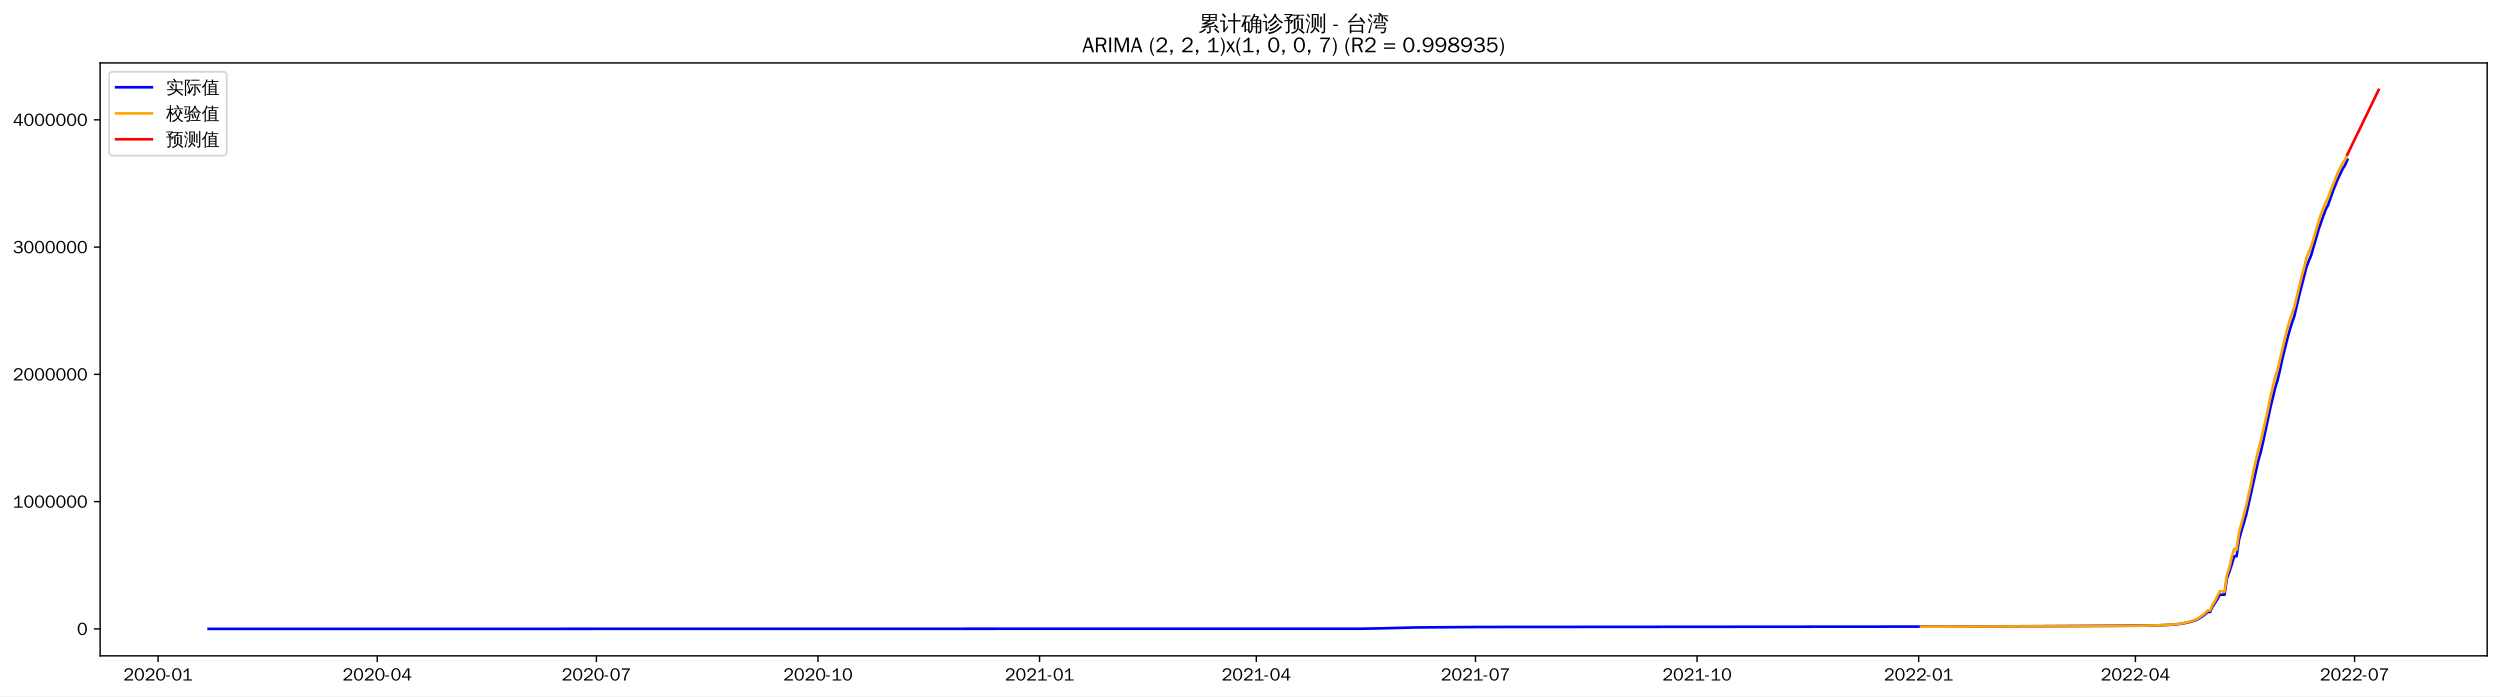
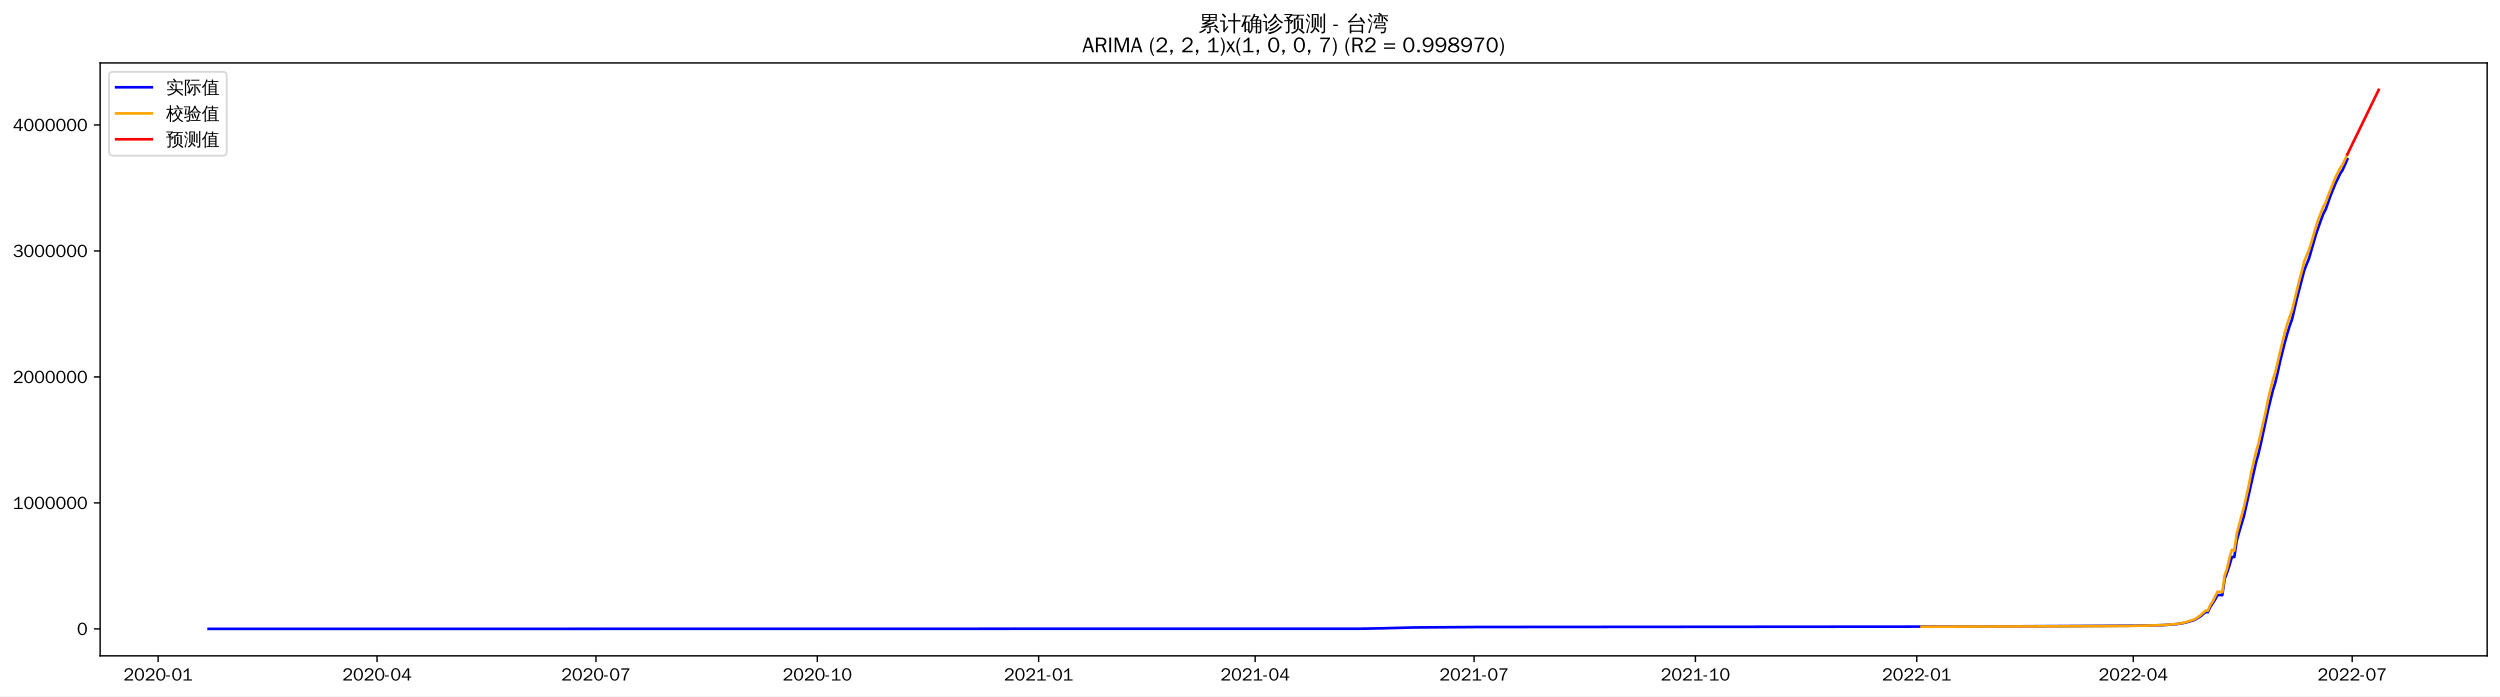
<svg xmlns="http://www.w3.org/2000/svg" xmlns:xlink="http://www.w3.org/1999/xlink" width="1402.578pt" height="390.666pt" viewBox="0 0 1402.578 390.666" version="1.1">
  <defs>
    <style type="text/css">*{stroke-linejoin: round; stroke-linecap: butt}</style>
  </defs>
  <g id="figure_1">
    <g id="patch_1">
      <path d="M 0 390.666  L 1402.578 390.666  L 1402.578 -0  L 0 -0  z " style="fill: #ffffff" />
    </g>
    <g id="axes_1">
      <g id="patch_2">
        <path d="M 56.178 367.949  L 1395.378 367.949  L 1395.378 35.309  L 56.178 35.309  z " style="fill: #ffffff" />
      </g>
      <g id="matplotlib.axis_1">
        <g id="xtick_1">
          <g id="line2d_1">
            <defs>
-               <path id="m781dffbe42" d="M 0 0  L 0 3.5  " style="stroke: #000000; stroke-width: 0.8" />
+               <path id="ma69f2c01bf" d="M 0 0  L 0 3.5  " style="stroke: #000000; stroke-width: 0.8" />
            </defs>
            <g>
-               <use xlink:href="#m781dffbe42" x="88.675" y="367.949" style="stroke: #000000; stroke-width: 0.8" />
+               <use xlink:href="#ma69f2c01bf" x="88.707" y="367.949" style="stroke: #000000; stroke-width: 0.8" />
            </g>
          </g>
          <g id="text_1">
-             <g transform="translate(69.18526 381.8048)scale(0.1 -0.1)">
+             <g transform="translate(69.21672 381.8048)scale(0.1 -0.1)">
              <defs>
                <path id="WenQuanYiZenHei-32" d="M 3488 0  L 369 0  L 369 456  L 2150 1850  Q 2931 2463 2931 3144  Q 2931 3619 2488 3863  Q 2231 4013 1931 4013  Q 1425 4013 1113 3619  Q 894 3356 881 3013  L 369 3169  Q 531 3981 1213 4300  Q 1544 4456 1950 4456  Q 2631 4456 3088 4044  L 3225 3888  L 3350 3706  Q 3481 3444 3481 3144  Q 3481 2313 2519 1569  L 1069 456  L 3488 456  L 3488 0  z " transform="scale(0.015625)" />
                <path id="WenQuanYiZenHei-30" d="M 3581 2175  Q 3581 1288 3169 638  Q 2713 -63 1938 -63  Q 1025 -63 563 831  Q 256 1425 256 2188  Q 256 3188 700 3819  Q 1138 4456 1888 4456  Q 2863 4456 3306 3500  Q 3581 2925 3581 2175  z M 3019 2100  Q 3019 3356 2500 3806  L 2350 3919  Q 2144 4031 1888 4031  Q 1100 4031 888 2956  Q 819 2625 819 2225  Q 819 1013 1338 569  Q 1588 356 1938 356  Q 2675 356 2925 1294  Q 3019 1663 3019 2100  z " transform="scale(0.015625)" />
                <path id="WenQuanYiZenHei-2d" d="M 1363 1444  L 0 1444  L 0 1844  L 1363 1844  L 1363 1444  z " transform="scale(0.015625)" />
                <path id="WenQuanYiZenHei-31" d="M 3556 0  L 488 0  L 488 406  L 1800 406  L 1800 3725  Q 1231 3125 588 2788  L 588 3338  Q 1456 3781 1931 4388  L 2331 4388  L 2331 406  L 3556 406  L 3556 0  z " transform="scale(0.015625)" />
              </defs>
              <use xlink:href="#WenQuanYiZenHei-32" />
              <use xlink:href="#WenQuanYiZenHei-30" x="59.961" />
              <use xlink:href="#WenQuanYiZenHei-32" x="119.922" />
              <use xlink:href="#WenQuanYiZenHei-30" x="179.883" />
              <use xlink:href="#WenQuanYiZenHei-2d" x="239.844" />
              <use xlink:href="#WenQuanYiZenHei-30" x="269.824" />
              <use xlink:href="#WenQuanYiZenHei-31" x="329.785" />
            </g>
          </g>
        </g>
        <g id="xtick_2">
          <g id="line2d_2">
            <g>
-               <use xlink:href="#m781dffbe42" x="211.637" y="367.949" style="stroke: #000000; stroke-width: 0.8" />
+               <use xlink:href="#ma69f2c01bf" x="211.532" y="367.949" style="stroke: #000000; stroke-width: 0.8" />
            </g>
          </g>
          <g id="text_2">
-             <g transform="translate(192.1468 381.8048)scale(0.1 -0.1)">
+             <g transform="translate(192.042 381.8048)scale(0.1 -0.1)">
              <defs>
                <path id="WenQuanYiZenHei-34" d="M 3631 1025  L 2913 1025  L 2913 0  L 2381 0  L 2381 1025  L 219 1025  L 219 1388  L 2225 4388  L 2913 4388  L 2913 1444  L 3631 1444  L 3631 1025  z M 2381 1444  L 2381 3963  L 788 1444  L 2381 1444  z " transform="scale(0.015625)" />
              </defs>
              <use xlink:href="#WenQuanYiZenHei-32" />
              <use xlink:href="#WenQuanYiZenHei-30" x="59.961" />
              <use xlink:href="#WenQuanYiZenHei-32" x="119.922" />
              <use xlink:href="#WenQuanYiZenHei-30" x="179.883" />
              <use xlink:href="#WenQuanYiZenHei-2d" x="239.844" />
              <use xlink:href="#WenQuanYiZenHei-30" x="269.824" />
              <use xlink:href="#WenQuanYiZenHei-34" x="329.785" />
            </g>
          </g>
        </g>
        <g id="xtick_3">
          <g id="line2d_3">
            <g>
-               <use xlink:href="#m781dffbe42" x="334.598" y="367.949" style="stroke: #000000; stroke-width: 0.8" />
+               <use xlink:href="#ma69f2c01bf" x="334.357" y="367.949" style="stroke: #000000; stroke-width: 0.8" />
            </g>
          </g>
          <g id="text_3">
-             <g transform="translate(315.1084 381.8048)scale(0.1 -0.1)">
+             <g transform="translate(314.8672 381.8048)scale(0.1 -0.1)">
              <defs>
                <path id="WenQuanYiZenHei-37" d="M 3400 4056  Q 1838 2175 1838 0  L 1275 0  Q 1269 1438 2056 2825  Q 2381 3400 2825 3913  L 444 3913  L 500 4388  L 3400 4388  L 3400 4056  z " transform="scale(0.015625)" />
              </defs>
              <use xlink:href="#WenQuanYiZenHei-32" />
              <use xlink:href="#WenQuanYiZenHei-30" x="59.961" />
              <use xlink:href="#WenQuanYiZenHei-32" x="119.922" />
              <use xlink:href="#WenQuanYiZenHei-30" x="179.883" />
              <use xlink:href="#WenQuanYiZenHei-2d" x="239.844" />
              <use xlink:href="#WenQuanYiZenHei-30" x="269.824" />
              <use xlink:href="#WenQuanYiZenHei-37" x="329.785" />
            </g>
          </g>
        </g>
        <g id="xtick_4">
          <g id="line2d_4">
            <g>
-               <use xlink:href="#m781dffbe42" x="458.911" y="367.949" style="stroke: #000000; stroke-width: 0.8" />
+               <use xlink:href="#ma69f2c01bf" x="458.532" y="367.949" style="stroke: #000000; stroke-width: 0.8" />
            </g>
          </g>
          <g id="text_4">
-             <g transform="translate(439.4212 381.8048)scale(0.1 -0.1)">
+             <g transform="translate(439.0422 381.8048)scale(0.1 -0.1)">
              <use xlink:href="#WenQuanYiZenHei-32" />
              <use xlink:href="#WenQuanYiZenHei-30" x="59.961" />
              <use xlink:href="#WenQuanYiZenHei-32" x="119.922" />
              <use xlink:href="#WenQuanYiZenHei-30" x="179.883" />
              <use xlink:href="#WenQuanYiZenHei-2d" x="239.844" />
              <use xlink:href="#WenQuanYiZenHei-31" x="269.824" />
              <use xlink:href="#WenQuanYiZenHei-30" x="329.785" />
            </g>
          </g>
        </g>
        <g id="xtick_5">
          <g id="line2d_5">
            <g>
-               <use xlink:href="#m781dffbe42" x="583.224" y="367.949" style="stroke: #000000; stroke-width: 0.8" />
+               <use xlink:href="#ma69f2c01bf" x="582.707" y="367.949" style="stroke: #000000; stroke-width: 0.8" />
            </g>
          </g>
          <g id="text_5">
-             <g transform="translate(563.7339 381.8048)scale(0.1 -0.1)">
+             <g transform="translate(563.2171 381.8048)scale(0.1 -0.1)">
              <use xlink:href="#WenQuanYiZenHei-32" />
              <use xlink:href="#WenQuanYiZenHei-30" x="59.961" />
              <use xlink:href="#WenQuanYiZenHei-32" x="119.922" />
              <use xlink:href="#WenQuanYiZenHei-31" x="179.883" />
              <use xlink:href="#WenQuanYiZenHei-2d" x="239.844" />
              <use xlink:href="#WenQuanYiZenHei-30" x="269.824" />
              <use xlink:href="#WenQuanYiZenHei-31" x="329.785" />
            </g>
          </g>
        </g>
        <g id="xtick_6">
          <g id="line2d_6">
            <g>
-               <use xlink:href="#m781dffbe42" x="704.834" y="367.949" style="stroke: #000000; stroke-width: 0.8" />
+               <use xlink:href="#ma69f2c01bf" x="704.182" y="367.949" style="stroke: #000000; stroke-width: 0.8" />
            </g>
          </g>
          <g id="text_6">
-             <g transform="translate(685.3443 381.8048)scale(0.1 -0.1)">
+             <g transform="translate(684.6926 381.8048)scale(0.1 -0.1)">
              <use xlink:href="#WenQuanYiZenHei-32" />
              <use xlink:href="#WenQuanYiZenHei-30" x="59.961" />
              <use xlink:href="#WenQuanYiZenHei-32" x="119.922" />
              <use xlink:href="#WenQuanYiZenHei-31" x="179.883" />
              <use xlink:href="#WenQuanYiZenHei-2d" x="239.844" />
              <use xlink:href="#WenQuanYiZenHei-30" x="269.824" />
              <use xlink:href="#WenQuanYiZenHei-34" x="329.785" />
            </g>
          </g>
        </g>
        <g id="xtick_7">
          <g id="line2d_7">
            <g>
-               <use xlink:href="#m781dffbe42" x="827.796" y="367.949" style="stroke: #000000; stroke-width: 0.8" />
+               <use xlink:href="#ma69f2c01bf" x="827.008" y="367.949" style="stroke: #000000; stroke-width: 0.8" />
            </g>
          </g>
          <g id="text_7">
-             <g transform="translate(808.3058 381.8048)scale(0.1 -0.1)">
+             <g transform="translate(807.5179 381.8048)scale(0.1 -0.1)">
              <use xlink:href="#WenQuanYiZenHei-32" />
              <use xlink:href="#WenQuanYiZenHei-30" x="59.961" />
              <use xlink:href="#WenQuanYiZenHei-32" x="119.922" />
              <use xlink:href="#WenQuanYiZenHei-31" x="179.883" />
              <use xlink:href="#WenQuanYiZenHei-2d" x="239.844" />
              <use xlink:href="#WenQuanYiZenHei-30" x="269.824" />
              <use xlink:href="#WenQuanYiZenHei-37" x="329.785" />
            </g>
          </g>
        </g>
        <g id="xtick_8">
          <g id="line2d_8">
            <g>
-               <use xlink:href="#m781dffbe42" x="952.108" y="367.949" style="stroke: #000000; stroke-width: 0.8" />
+               <use xlink:href="#ma69f2c01bf" x="951.183" y="367.949" style="stroke: #000000; stroke-width: 0.8" />
            </g>
          </g>
          <g id="text_8">
-             <g transform="translate(932.6186 381.8048)scale(0.1 -0.1)">
+             <g transform="translate(931.6928 381.8048)scale(0.1 -0.1)">
              <use xlink:href="#WenQuanYiZenHei-32" />
              <use xlink:href="#WenQuanYiZenHei-30" x="59.961" />
              <use xlink:href="#WenQuanYiZenHei-32" x="119.922" />
              <use xlink:href="#WenQuanYiZenHei-31" x="179.883" />
              <use xlink:href="#WenQuanYiZenHei-2d" x="239.844" />
              <use xlink:href="#WenQuanYiZenHei-31" x="269.824" />
              <use xlink:href="#WenQuanYiZenHei-30" x="329.785" />
            </g>
          </g>
        </g>
        <g id="xtick_9">
          <g id="line2d_9">
            <g>
-               <use xlink:href="#m781dffbe42" x="1076.421" y="367.949" style="stroke: #000000; stroke-width: 0.8" />
+               <use xlink:href="#ma69f2c01bf" x="1075.358" y="367.949" style="stroke: #000000; stroke-width: 0.8" />
            </g>
          </g>
          <g id="text_9">
-             <g transform="translate(1056.931 381.8048)scale(0.1 -0.1)">
+             <g transform="translate(1055.868 381.8048)scale(0.1 -0.1)">
              <use xlink:href="#WenQuanYiZenHei-32" />
              <use xlink:href="#WenQuanYiZenHei-30" x="59.961" />
              <use xlink:href="#WenQuanYiZenHei-32" x="119.922" />
              <use xlink:href="#WenQuanYiZenHei-32" x="179.883" />
              <use xlink:href="#WenQuanYiZenHei-2d" x="239.844" />
              <use xlink:href="#WenQuanYiZenHei-30" x="269.824" />
              <use xlink:href="#WenQuanYiZenHei-31" x="329.785" />
            </g>
          </g>
        </g>
        <g id="xtick_10">
          <g id="line2d_10">
            <g>
-               <use xlink:href="#m781dffbe42" x="1198.032" y="367.949" style="stroke: #000000; stroke-width: 0.8" />
+               <use xlink:href="#ma69f2c01bf" x="1196.833" y="367.949" style="stroke: #000000; stroke-width: 0.8" />
            </g>
          </g>
          <g id="text_10">
-             <g transform="translate(1178.542 381.8048)scale(0.1 -0.1)">
+             <g transform="translate(1177.343 381.8048)scale(0.1 -0.1)">
              <use xlink:href="#WenQuanYiZenHei-32" />
              <use xlink:href="#WenQuanYiZenHei-30" x="59.961" />
              <use xlink:href="#WenQuanYiZenHei-32" x="119.922" />
              <use xlink:href="#WenQuanYiZenHei-32" x="179.883" />
              <use xlink:href="#WenQuanYiZenHei-2d" x="239.844" />
              <use xlink:href="#WenQuanYiZenHei-30" x="269.824" />
              <use xlink:href="#WenQuanYiZenHei-34" x="329.785" />
            </g>
          </g>
        </g>
        <g id="xtick_11">
          <g id="line2d_11">
            <g>
-               <use xlink:href="#m781dffbe42" x="1320.993" y="367.949" style="stroke: #000000; stroke-width: 0.8" />
+               <use xlink:href="#ma69f2c01bf" x="1319.658" y="367.949" style="stroke: #000000; stroke-width: 0.8" />
            </g>
          </g>
          <g id="text_11">
-             <g transform="translate(1301.503 381.8048)scale(0.1 -0.1)">
+             <g transform="translate(1300.169 381.8048)scale(0.1 -0.1)">
              <use xlink:href="#WenQuanYiZenHei-32" />
              <use xlink:href="#WenQuanYiZenHei-30" x="59.961" />
              <use xlink:href="#WenQuanYiZenHei-32" x="119.922" />
              <use xlink:href="#WenQuanYiZenHei-32" x="179.883" />
              <use xlink:href="#WenQuanYiZenHei-2d" x="239.844" />
              <use xlink:href="#WenQuanYiZenHei-30" x="269.824" />
              <use xlink:href="#WenQuanYiZenHei-37" x="329.785" />
            </g>
          </g>
        </g>
      </g>
      <g id="matplotlib.axis_2">
        <g id="ytick_1">
          <g id="line2d_12">
            <defs>
-               <path id="mc595639318" d="M 0 0  L -3.5 0  " style="stroke: #000000; stroke-width: 0.8" />
+               <path id="m6c501b689b" d="M 0 0  L -3.5 0  " style="stroke: #000000; stroke-width: 0.8" />
            </defs>
            <g>
-               <use xlink:href="#mc595639318" x="56.178" y="352.829" style="stroke: #000000; stroke-width: 0.8" />
+               <use xlink:href="#m6c501b689b" x="56.178" y="352.829" style="stroke: #000000; stroke-width: 0.8" />
            </g>
          </g>
          <g id="text_12">
            <g transform="translate(43.18125 356.2567)scale(0.1 -0.1)">
              <use xlink:href="#WenQuanYiZenHei-30" />
            </g>
          </g>
        </g>
        <g id="ytick_2">
          <g id="line2d_13">
            <g>
-               <use xlink:href="#mc595639318" x="56.178" y="281.428" style="stroke: #000000; stroke-width: 0.8" />
+               <use xlink:href="#m6c501b689b" x="56.178" y="282.149" style="stroke: #000000; stroke-width: 0.8" />
            </g>
          </g>
          <g id="text_13">
-             <g transform="translate(7.2 284.8558)scale(0.1 -0.1)">
+             <g transform="translate(7.2 285.5774)scale(0.1 -0.1)">
              <use xlink:href="#WenQuanYiZenHei-31" />
              <use xlink:href="#WenQuanYiZenHei-30" x="59.961" />
              <use xlink:href="#WenQuanYiZenHei-30" x="119.922" />
              <use xlink:href="#WenQuanYiZenHei-30" x="179.883" />
              <use xlink:href="#WenQuanYiZenHei-30" x="239.844" />
              <use xlink:href="#WenQuanYiZenHei-30" x="299.805" />
              <use xlink:href="#WenQuanYiZenHei-30" x="359.766" />
            </g>
          </g>
        </g>
        <g id="ytick_3">
          <g id="line2d_14">
            <g>
-               <use xlink:href="#mc595639318" x="56.178" y="210.027" style="stroke: #000000; stroke-width: 0.8" />
+               <use xlink:href="#m6c501b689b" x="56.178" y="211.47" style="stroke: #000000; stroke-width: 0.8" />
            </g>
          </g>
          <g id="text_14">
-             <g transform="translate(7.2 213.4549)scale(0.1 -0.1)">
+             <g transform="translate(7.2 214.8982)scale(0.1 -0.1)">
              <use xlink:href="#WenQuanYiZenHei-32" />
              <use xlink:href="#WenQuanYiZenHei-30" x="59.961" />
              <use xlink:href="#WenQuanYiZenHei-30" x="119.922" />
              <use xlink:href="#WenQuanYiZenHei-30" x="179.883" />
              <use xlink:href="#WenQuanYiZenHei-30" x="239.844" />
              <use xlink:href="#WenQuanYiZenHei-30" x="299.805" />
              <use xlink:href="#WenQuanYiZenHei-30" x="359.766" />
            </g>
          </g>
        </g>
        <g id="ytick_4">
          <g id="line2d_15">
            <g>
-               <use xlink:href="#mc595639318" x="56.178" y="138.626" style="stroke: #000000; stroke-width: 0.8" />
+               <use xlink:href="#m6c501b689b" x="56.178" y="140.791" style="stroke: #000000; stroke-width: 0.8" />
            </g>
          </g>
          <g id="text_15">
-             <g transform="translate(7.2 142.054)scale(0.1 -0.1)">
+             <g transform="translate(7.2 144.2189)scale(0.1 -0.1)">
              <defs>
                <path id="WenQuanYiZenHei-33" d="M 3588 1231  Q 3588 494 2875 144  Q 2450 -63 1925 -63  Q 1044 -63 556 488  Q 356 706 256 1000  L 769 1169  Q 994 375 1913 375  Q 2631 375 2900 788  Q 3019 975 3019 1231  Q 3019 1638 2638 1881  Q 2325 2081 1613 2069  L 1338 2069  L 1338 2494  Q 1969 2494 2094 2506  Q 2325 2544 2463 2613  Q 2763 2756 2844 3100  Q 2863 3169 2863 3244  Q 2863 3744 2381 3944  L 2163 4006  Q 2056 4025 1931 4025  Q 1388 4025 1075 3631  Q 969 3488 906 3313  L 419 3456  Q 675 4150 1400 4369  Q 1669 4456 1975 4456  Q 2694 4456 3106 4050  Q 3419 3744 3419 3275  Q 3419 2813 3025 2513  Q 2825 2356 2575 2319  L 2575 2306  Q 3181 2213 3450 1769  Q 3588 1525 3588 1231  z " transform="scale(0.015625)" />
              </defs>
              <use xlink:href="#WenQuanYiZenHei-33" />
              <use xlink:href="#WenQuanYiZenHei-30" x="59.961" />
              <use xlink:href="#WenQuanYiZenHei-30" x="119.922" />
              <use xlink:href="#WenQuanYiZenHei-30" x="179.883" />
              <use xlink:href="#WenQuanYiZenHei-30" x="239.844" />
              <use xlink:href="#WenQuanYiZenHei-30" x="299.805" />
              <use xlink:href="#WenQuanYiZenHei-30" x="359.766" />
            </g>
          </g>
        </g>
        <g id="ytick_5">
          <g id="line2d_16">
            <g>
-               <use xlink:href="#mc595639318" x="56.178" y="67.225" style="stroke: #000000; stroke-width: 0.8" />
+               <use xlink:href="#m6c501b689b" x="56.178" y="70.112" style="stroke: #000000; stroke-width: 0.8" />
            </g>
          </g>
          <g id="text_16">
-             <g transform="translate(7.2 70.65307)scale(0.1 -0.1)">
+             <g transform="translate(7.2 73.53963)scale(0.1 -0.1)">
              <use xlink:href="#WenQuanYiZenHei-34" />
              <use xlink:href="#WenQuanYiZenHei-30" x="59.961" />
              <use xlink:href="#WenQuanYiZenHei-30" x="119.922" />
              <use xlink:href="#WenQuanYiZenHei-30" x="179.883" />
              <use xlink:href="#WenQuanYiZenHei-30" x="239.844" />
              <use xlink:href="#WenQuanYiZenHei-30" x="299.805" />
              <use xlink:href="#WenQuanYiZenHei-30" x="359.766" />
            </g>
          </g>
        </g>
      </g>
      <g id="line2d_17">
-         <path d="M 117.051 352.829  L 764.288 352.723  L 775.098 352.52  L 794.015 352.022  L 830.498 351.758  L 921.03 351.682  L 1108.851 351.514  L 1207.49 350.953  L 1215.598 350.646  L 1222.354 350.136  L 1225.056 349.741  L 1227.759 349.166  L 1231.812 347.972  L 1233.163 347.335  L 1235.866 345.635  L 1238.568 343.335  L 1239.92 343.335  L 1241.271 340.409  L 1243.973 336.235  L 1245.324 333.653  L 1248.027 333.653  L 1249.378 324.446  L 1250.729 320.818  L 1252.081 316.739  L 1253.432 312.068  L 1254.783 312.068  L 1256.134 302.861  L 1257.486 297.954  L 1260.188 288.849  L 1266.944 258.553  L 1268.295 253.821  L 1269.647 247.939  L 1273.7 228.943  L 1276.403 217.719  L 1277.754 213.429  L 1279.105 207.672  L 1280.456 201.371  L 1283.159 190.415  L 1284.51 185.551  L 1285.861 181.119  L 1287.212 177.334  L 1289.915 165.691  L 1293.969 149.929  L 1295.32 146.318  L 1296.671 143.098  L 1300.725 128.946  L 1303.427 121.172  L 1304.778 117.557  L 1306.13 115.014  L 1308.832 107.261  L 1311.535 100.545  L 1314.237 94.832  L 1315.588 92.792  L 1316.939 89.621  L 1316.939 89.621  " clip-path="url(#pec47da0191)" style="fill: none; stroke: #0000ff; stroke-width: 1.5; stroke-linecap: square" />
+         <path d="M 117.051 352.829  L 763.571 352.724  L 774.368 352.523  L 793.265 352.03  L 829.707 351.769  L 920.139 351.694  L 1107.751 351.527  L 1206.281 350.972  L 1214.38 350.668  L 1221.128 350.163  L 1223.828 349.772  L 1226.527 349.203  L 1230.576 348.021  L 1231.926 347.391  L 1234.626 345.707  L 1237.325 343.431  L 1238.675 343.431  L 1240.024 340.534  L 1242.724 336.403  L 1244.074 333.846  L 1246.773 333.846  L 1248.123 324.733  L 1249.473 321.141  L 1250.822 317.103  L 1252.172 312.48  L 1253.522 312.48  L 1254.871 303.366  L 1256.221 298.509  L 1258.921 289.496  L 1265.669 259.506  L 1267.019 254.822  L 1268.369 248.999  L 1272.418 230.195  L 1275.117 219.084  L 1276.467 214.838  L 1277.817 209.139  L 1279.167 202.902  L 1281.866 192.057  L 1283.216 187.242  L 1284.565 182.854  L 1285.915 179.107  L 1288.615 167.582  L 1292.664 151.98  L 1294.014 148.406  L 1295.363 145.218  L 1299.412 131.209  L 1302.112 123.513  L 1303.462 119.935  L 1304.811 117.417  L 1307.511 109.743  L 1310.21 103.095  L 1312.91 97.44  L 1314.259 95.42  L 1316.959 89.311  L 1316.959 89.311  " clip-path="url(#p7a3600ddde)" style="fill: none; stroke: #0000ff; stroke-width: 1.5; stroke-linecap: square" />
      </g>
      <g id="line2d_18">
-         <path d="M 1077.772 351.608  L 1133.173 351.431  L 1196.68 351.148  L 1208.841 350.881  L 1215.598 350.597  L 1222.354 350.042  L 1225.056 349.613  L 1227.759 348.97  L 1231.812 347.646  L 1233.163 346.957  L 1235.866 345.063  L 1238.568 342.512  L 1239.92 342.481  L 1241.271 339.352  L 1242.622 337.303  L 1245.324 331.752  L 1246.676 331.783  L 1248.027 332.018  L 1249.378 322.498  L 1250.729 318.582  L 1252.081 312.573  L 1253.432 307.972  L 1254.783 308.454  L 1256.134 298.888  L 1260.188 283.736  L 1262.89 271.605  L 1264.242 264.35  L 1266.944 252.606  L 1268.295 248.043  L 1272.349 229.915  L 1273.7 222.932  L 1276.403 211.697  L 1277.754 207.605  L 1280.456 195.978  L 1283.159 184.72  L 1284.51 180.022  L 1285.861 175.866  L 1287.212 172.289  L 1291.266 155.334  L 1292.617 150.407  L 1293.969 144.758  L 1296.671 138.104  L 1298.022 133.852  L 1300.725 124.539  L 1302.076 120.464  L 1304.778 113.513  L 1306.13 111.116  L 1307.481 107.218  L 1311.535 96.991  L 1314.237 91.63  L 1315.588 89.713  L 1316.939 86.685  L 1316.939 86.685  " clip-path="url(#pec47da0191)" style="fill: none; stroke: #ffa500; stroke-width: 1.5; stroke-linecap: square" />
+         <path d="M 1078.057 351.619  L 1153.642 351.376  L 1194.134 351.182  L 1206.281 350.946  L 1214.38 350.619  L 1221.128 350.07  L 1223.828 349.645  L 1226.527 349.009  L 1230.576 347.698  L 1231.926 347.016  L 1234.626 345.142  L 1237.325 342.617  L 1238.675 342.586  L 1240.024 339.488  L 1241.374 337.461  L 1244.074 331.965  L 1245.423 331.996  L 1246.773 332.228  L 1248.123 322.803  L 1249.473 318.931  L 1250.822 312.981  L 1252.172 308.426  L 1253.522 308.903  L 1254.871 299.432  L 1258.921 284.434  L 1261.62 272.428  L 1262.97 265.243  L 1265.669 253.619  L 1267.019 249.102  L 1271.068 231.158  L 1272.418 224.244  L 1275.117 213.123  L 1276.467 209.072  L 1279.167 197.563  L 1281.866 186.419  L 1283.216 181.769  L 1284.565 177.655  L 1285.915 174.113  L 1289.964 157.331  L 1291.314 152.453  L 1292.664 146.861  L 1295.363 140.273  L 1296.713 136.064  L 1299.412 126.846  L 1300.762 122.812  L 1303.462 115.932  L 1304.811 113.558  L 1306.161 109.699  L 1310.21 99.576  L 1312.91 94.27  L 1314.259 92.372  L 1316.959 86.587  L 1316.959 86.587  " clip-path="url(#p7a3600ddde)" style="fill: none; stroke: #ffa500; stroke-width: 1.5; stroke-linecap: square" />
      </g>
      <g id="line2d_19">
-         <path d="M 1316.939 86.685  L 1318.291 83.939  L 1319.642 81.104  L 1320.993 78.291  L 1322.344 75.508  L 1323.696 72.777  L 1325.047 69.957  L 1326.398 67.158  L 1327.749 64.374  L 1329.1 61.582  L 1330.452 58.791  L 1331.803 56.003  L 1333.154 53.219  L 1334.505 50.428  " clip-path="url(#pec47da0191)" style="fill: none; stroke: #ff0000; stroke-width: 1.5; stroke-linecap: square" />
+         <path d="M 1316.959 86.587  L 1318.309 83.771  L 1319.658 80.965  L 1321.008 78.193  L 1322.358 75.474  L 1323.708 72.667  L 1325.057 69.874  L 1326.407 67.101  L 1327.757 64.32  L 1329.106 61.539  L 1330.456 58.762  L 1331.806 55.988  L 1333.156 53.208  L 1334.505 50.428  " clip-path="url(#p7a3600ddde)" style="fill: none; stroke: #ff0000; stroke-width: 1.5; stroke-linecap: square" />
      </g>
      <g id="patch_3">
        <path d="M 56.178 367.949  L 56.178 35.309  " style="fill: none; stroke: #000000; stroke-width: 0.8; stroke-linejoin: miter; stroke-linecap: square" />
      </g>
      <g id="patch_4">
        <path d="M 1395.378 367.949  L 1395.378 35.309  " style="fill: none; stroke: #000000; stroke-width: 0.8; stroke-linejoin: miter; stroke-linecap: square" />
      </g>
      <g id="patch_5">
        <path d="M 56.178 367.949  L 1395.378 367.949  " style="fill: none; stroke: #000000; stroke-width: 0.8; stroke-linejoin: miter; stroke-linecap: square" />
      </g>
      <g id="patch_6">
        <path d="M 56.178 35.309  L 1395.378 35.309  " style="fill: none; stroke: #000000; stroke-width: 0.8; stroke-linejoin: miter; stroke-linecap: square" />
      </g>
      <g id="text_17">
        <g transform="translate(672.3809 17.28937)scale(0.12 -0.12)">
          <defs>
            <path id="WenQuanYiZenHei-7d2f" d="M 5963 -681  Q 5363 -81 4706 456  L 5000 819  Q 5675 269 6294 -350  L 5963 -681  z M 1944 738  Q 2094 556 2281 413  Q 1575 -356 375 -706  Q 350 -481 200 -319  Q 725 -181 1122 69  Q 1519 319 1944 738  z M 3244 -169  L 3244 1063  L 869 881  L 850 1181  Q 1431 1325 2969 1988  L 1119 1931  L 1113 2231  Q 1350 2263 1862 2497  Q 2375 2731 2800 2988  L 1094 2988  Q 1169 4006 1094 5019  L 5506 5019  Q 5425 4006 5500 2988  L 3431 2988  Q 3475 2931 3525 2875  Q 2856 2494 2281 2256  L 3388 2269  L 3650 2288  Q 4338 2606 4650 2800  Q 4744 2563 4881 2344  Q 4644 2225 3975 1956  L 2269 1281  L 4444 1425  L 4813 1469  L 4681 1588  L 4988 1938  Q 5481 1500 5863 963  L 5481 694  Q 5300 950 5081 1188  L 4463 1163  L 3669 1100  L 3669 -250  Q 3669 -444 3488 -594  Q 3225 -819 2569 -813  Q 2638 -513 2431 -294  Q 2619 -319 2900 -322  Q 3181 -325 3212 -294  Q 3244 -263 3244 -169  z M 3513 4131  L 5081 4131  L 5081 4725  L 3513 4725  L 3513 4131  z M 3088 4131  L 3088 4725  L 1519 4725  L 1519 4131  L 3088 4131  z M 3513 3856  L 3513 3288  L 5081 3288  L 5081 3856  L 3513 3856  z M 3088 3856  L 1519 3856  L 1519 3288  L 3088 3288  L 3088 3856  z " transform="scale(0.015625)" />
            <path id="WenQuanYiZenHei-8ba1" d="M 4569 -769  Q 4313 -738 4056 -769  Q 4081 -294 4081 175  L 4081 2806  L 3213 2806  Q 2813 2806 2413 2788  Q 2438 3000 2413 3219  Q 2813 3200 3213 3200  L 4081 3200  L 4081 4313  Q 4081 4788 4056 5263  Q 4313 5231 4569 5263  Q 4550 4788 4550 4313  L 4550 3200  L 5381 3200  Q 5781 3200 6181 3219  Q 6163 3000 6181 2788  Q 5781 2806 5381 2806  L 4550 2806  L 4550 175  Q 4550 -294 4569 -769  z M 38 2725  Q 63 2931 38 3138  Q 419 3119 800 3119  L 1481 3119  L 1481 425  L 2044 1150  L 2250 1488  L 2525 1188  L 2313 950  L 1294 -488  L 963 -231  Q 1025 -94 1025 63  L 1025 2744  L 800 2744  Q 419 2744 38 2725  z M 1450 3913  Q 1094 4438 600 4831  L 913 5225  Q 1488 4769 1869 4194  L 1450 3913  z " transform="scale(0.015625)" />
            <path id="WenQuanYiZenHei-786e" d="M 4794 -769  Q 4563 -744 4331 -769  Q 4350 -344 4350 81  L 4350 1081  L 3419 1081  L 3419 788  Q 3419 225 3150 -194  Q 2881 -613 2456 -806  Q 2375 -569 2150 -444  Q 2531 -344 2765 -15  Q 3000 313 3000 788  L 2994 2919  L 2888 2813  Q 2769 3000 2563 3081  Q 3044 3494 3309 3969  Q 3575 4444 3763 5119  Q 3981 5044 4213 5013  Q 4144 4700 4025 4400  L 5238 4400  L 5306 4050  Q 5213 4031 5163 3947  Q 5113 3863 4813 3325  L 5994 3325  L 5994 -150  Q 5981 -519 5738 -656  Q 5469 -806 5069 -806  Q 5125 -525 4956 -294  Q 5100 -313 5290 -316  Q 5481 -319 5525 -278  Q 5569 -238 5569 25  L 5569 1081  L 4769 1081  L 4769 81  Q 4769 -344 4794 -769  z M 4769 1344  L 5569 1344  L 5569 2100  L 4769 2100  L 4769 1344  z M 4350 1344  L 4350 2100  L 3413 2100  L 3419 1344  L 4350 1344  z M 4769 2363  L 5569 2363  L 5569 3038  L 4769 3038  L 4769 2363  z M 4350 2363  L 4350 3038  L 3413 3038  L 3413 2363  L 4350 2363  z M 3375 3325  L 4350 3325  L 4344 3331  L 4775 4113  L 3894 4113  Q 3688 3700 3375 3325  z M 481 1069  Q 281 1194 -25 1188  Q 775 2750 1244 4294  L 869 4294  Q 563 4294 250 4275  Q 269 4438 250 4594  Q 563 4581 869 4581  L 2156 4581  Q 2463 4581 2775 4594  Q 2756 4438 2775 4275  Q 2463 4294 2156 4294  L 1744 4294  L 1181 2763  L 2494 2763  L 2494 -338  L 2050 -338  L 2050 156  L 1406 156  Q 1406 -94 1419 -350  Q 1181 -325 938 -350  Q 956 75 956 500  L 956 2181  L 769 1713  Q 631 1388 481 1069  z M 2050 2475  L 1400 2475  L 1400 425  L 2050 425  L 2050 2475  z " transform="scale(0.015625)" />
            <path id="WenQuanYiZenHei-8bca" d="M 5369 1456  Q 5556 1256 5775 1100  Q 5038 344 4081 -225  Q 3106 -819 1788 -1006  Q 1788 -725 1631 -500  Q 3363 -306 4406 519  Q 4919 956 5369 1456  z M 4594 2219  Q 4781 2031 5013 1881  Q 3625 394 2150 -25  Q 2113 250 1913 444  Q 2475 594 3015 850  Q 3556 1106 3919 1463  Q 4275 1819 4594 2219  z M 3969 3188  Q 4150 3013 4356 2881  Q 3625 1913 2306 1275  Q 2244 1500 2056 1644  Q 2619 1900 3053 2256  Q 3488 2613 3969 3188  z M 5813 2194  Q 4525 2913 3731 4188  Q 2919 2844 1813 2163  Q 1700 2413 1456 2550  Q 1950 2844 2400 3231  Q 2850 3619 3113 4063  Q 3413 4581 3644 5163  Q 3881 5038 4144 4963  Q 4056 4775 3963 4594  Q 4325 3919 4844 3441  Q 5363 2963 6175 2538  Q 5931 2431 5813 2194  z M 31 2613  Q 50 2775 31 2938  Q 325 2925 619 2925  L 1275 2925  L 1275 506  L 1675 1006  L 1831 1250  L 2038 1013  L 1881 838  L 1100 -256  L 825 -25  Q 869 81 869 200  L 869 2625  L 31 2613  z M 950 3713  Q 606 4325 200 4881  L 556 5163  Q 981 4588 1338 3944  L 950 3713  z " transform="scale(0.015625)" />
            <path id="WenQuanYiZenHei-9884" d="M 1206 19  L 1206 2888  L 669 2888  Q 356 2888 50 2869  Q 63 3044 50 3213  Q 363 3194 669 3194  L 1250 3194  Q 950 3631 606 4031  L 963 4338  L 1263 3975  L 1913 4719  L 731 4719  Q 419 4719 106 4706  Q 125 4875 106 5044  Q 419 5031 731 5031  L 2481 5031  L 2544 4663  Q 2394 4613 2256 4466  Q 2119 4319 1525 3631  Q 1656 3444 1788 3250  L 1700 3194  L 2700 3194  L 2763 2825  Q 2656 2819 2613 2763  L 2100 2038  L 1750 2288  L 2175 2888  L 1638 2888  L 1638 -150  Q 1638 -525 1363 -669  Q 1075 -819 525 -813  Q 594 -513 388 -294  Q 575 -313 837 -316  Q 1100 -319 1153 -272  Q 1206 -225 1206 19  z M 5813 -888  Q 5100 -225 4306 375  L 4669 719  Q 5481 106 6219 -575  L 5813 -888  z M 2375 -906  Q 2294 -631 2025 -506  Q 2769 -431 3353 19  Q 3938 469 3938 1069  L 3938 2200  Q 3938 2625 3913 3050  Q 4188 3025 4456 3050  Q 4431 2625 4431 2200  L 4431 1069  Q 4431 681 4225 319  Q 3644 -606 2375 -906  z M 3444 488  Q 3169 513 2894 488  Q 2919 913 2919 1338  L 2919 3675  Q 3219 3675 3525 3675  Q 3750 4013 3931 4525  L 3238 4525  Q 2888 4525 2538 4513  Q 2556 4669 2538 4831  Q 2888 4813 3238 4813  L 5313 4813  Q 5663 4813 6006 4831  Q 5988 4669 6006 4513  Q 5663 4525 5313 4525  L 4481 4525  Q 4388 4088 4088 3675  L 5644 3675  L 5644 513  L 5144 513  L 5144 3388  L 3894 3388  L 3875 3363  Q 3863 3375 3844 3388  Q 3631 3388 3413 3388  L 3419 1338  Q 3419 913 3444 488  z " transform="scale(0.015625)" />
            <path id="WenQuanYiZenHei-6d4b" d="M 5450 138  L 5450 4306  Q 5450 4750 5425 5188  Q 5663 5163 5906 5188  Q 5881 4750 5881 4306  L 5881 -38  Q 5888 -569 5519 -719  Q 5194 -831 4825 -813  Q 4894 -519 4694 -281  Q 4869 -306 5094 -309  Q 5319 -313 5384 -256  Q 5450 -200 5450 138  z M 4900 938  Q 4663 963 4419 938  Q 4444 1375 4444 1819  L 4444 3381  Q 4444 3819 4419 4263  Q 4663 4238 4900 4263  Q 4875 3819 4875 3381  L 4875 1819  Q 4875 1375 4900 938  z M 2750 2025  L 2750 3038  Q 2750 3481 2725 3919  Q 2963 3894 3206 3919  Q 3181 3481 3181 3038  L 3181 2025  Q 3181 1263 2919 625  L 3231 956  Q 3781 431 4256 -150  L 3888 -456  Q 3431 106 2906 600  Q 2531 -288 1738 -769  Q 1606 -519 1338 -450  Q 1988 -156 2369 478  Q 2750 1113 2750 2025  z M 2363 969  Q 2119 994 1881 969  Q 1906 1406 1906 1850  L 1906 5038  L 3956 5031  L 3956 1200  L 3525 1200  L 3525 4713  L 2338 4713  L 2338 1850  Q 2338 1406 2363 969  z M 663 -738  Q 481 -588 206 -575  Q 400 -69 606 581  Q 813 1231 1200 2838  L 1381 2706  L 875 338  L 663 -738  z M 1006 2856  L 731 2550  L 75 3400  L 350 3713  L 1006 2856  z M 1088 3913  Q 781 4388 425 4800  L 694 5125  Q 1069 4688 1388 4188  L 1088 3913  z " transform="scale(0.015625)" />
            <path id="WenQuanYiZenHei-20" transform="scale(0.015625)" />
            <path id="WenQuanYiZenHei-53f0" d="M 1594 -769  Q 1344 -738 1100 -769  Q 1119 -306 1119 150  L 1119 1813  L 5106 1813  L 5106 -756  L 4650 -756  L 4650 -300  L 1575 -300  Q 1581 -531 1594 -769  z M 5744 2394  L 5338 2106  L 4863 2744  L 4331 2731  L 613 2475  L 594 2838  Q 744 2856 869 2956  Q 1219 3238 1841 3916  Q 2463 4594 2650 4859  Q 2838 5125 2919 5275  Q 3125 5094 3363 4956  Q 3263 4813 3100 4625  Q 2938 4438 2275 3769  Q 1613 3100 1381 2888  L 4306 3050  L 4606 3081  L 4013 3813  L 4388 4131  L 5081 3281  L 5744 2394  z M 4650 1456  L 1569 1456  L 1569 63  L 4650 63  L 4650 1456  z " transform="scale(0.015625)" />
            <path id="WenQuanYiZenHei-6e7e" d="M 4950 2275  L 2969 2275  Q 2681 2275 2388 2263  Q 2400 2419 2388 2581  Q 2681 2563 2969 2563  L 5369 2563  L 5369 1506  L 2925 1494  L 2756 994  L 5675 994  L 5363 -306  Q 5225 -813 4038 -800  Q 4075 -650 4028 -519  Q 3981 -388 3881 -300  Q 4119 -325 4497 -300  Q 4875 -275 4915 -244  Q 4956 -213 4969 -150  L 5175 706  L 2213 706  L 2544 1663  L 2544 1756  L 2575 1756  L 2600 1825  L 2806 1756  L 4950 1769  L 4950 2275  z M 5838 2744  Q 5394 3394 4738 3831  L 4994 4213  Q 5725 3725 6219 3000  L 5838 2744  z M 2506 3938  Q 2713 3844 2938 3788  Q 2769 3238 2369 2588  L 2113 2181  Q 1950 2338 1731 2363  Q 2056 2813 2300 3419  L 2506 3938  z M 4675 2738  Q 4444 2763 4213 2738  Q 4231 3163 4231 3588  L 4231 4344  L 3669 4344  L 3669 3619  Q 3669 3194 3688 2769  Q 3456 2788 3231 2769  Q 3250 3194 3250 3619  L 3250 4344  L 2469 4344  Q 2181 4344 1888 4331  Q 1900 4488 1888 4650  Q 2181 4638 2469 4638  L 3913 4638  L 3269 5056  L 3519 5438  L 4344 4900  L 4169 4638  L 5581 4638  Q 5875 4638 6169 4650  Q 6150 4488 6169 4331  Q 5875 4344 5581 4344  L 4650 4344  L 4650 3588  Q 4650 3163 4675 2738  z M 713 -738  Q 513 -588 225 -575  Q 431 -69 650 581  Q 869 1231 1294 2838  L 1481 2706  L 938 338  L 713 -738  z M 1081 2856  L 781 2550  L 81 3400  L 381 3713  L 1081 2856  z M 1169 3913  Q 844 4388 456 4800  L 744 5125  Q 1150 4688 1494 4188  L 1169 3913  z " transform="scale(0.015625)" />
          </defs>
          <use xlink:href="#WenQuanYiZenHei-7d2f" />
          <use xlink:href="#WenQuanYiZenHei-8ba1" x="100" />
          <use xlink:href="#WenQuanYiZenHei-786e" x="200" />
          <use xlink:href="#WenQuanYiZenHei-8bca" x="300" />
          <use xlink:href="#WenQuanYiZenHei-9884" x="400" />
          <use xlink:href="#WenQuanYiZenHei-6d4b" x="500" />
          <use xlink:href="#WenQuanYiZenHei-20" x="600" />
          <use xlink:href="#WenQuanYiZenHei-2d" x="629.98" />
          <use xlink:href="#WenQuanYiZenHei-20" x="659.961" />
          <use xlink:href="#WenQuanYiZenHei-53f0" x="689.941" />
          <use xlink:href="#WenQuanYiZenHei-6e7e" x="789.941" />
        </g>
        <g transform="translate(607.1703 29.3085)scale(0.12 -0.12)">
          <defs>
            <path id="WenQuanYiZenHei-41" d="M 3550 0  L 2988 0  L 2550 1281  L 919 1281  L 531 0  L 69 0  L 1494 4388  L 2125 4388  L 3550 0  z M 2425 1694  L 1756 3800  L 1075 1694  L 2425 1694  z " transform="scale(0.015625)" />
            <path id="WenQuanYiZenHei-52" d="M 3675 0  L 3100 0  L 2288 1900  L 1069 1900  L 1069 0  L 519 0  L 519 4388  L 2163 4388  Q 3006 4388 3400 3900  Q 3581 3663 3625 3325  Q 3631 3250 3631 3163  Q 3631 2594 3219 2244  Q 3038 2100 2813 2038  L 3675 0  z M 3081 3169  Q 3081 3825 2356 3906  Q 2263 3919 2163 3919  L 1069 3919  L 1069 2350  L 2100 2350  Q 2906 2350 3044 2919  Q 3081 3031 3081 3169  z " transform="scale(0.015625)" />
            <path id="WenQuanYiZenHei-49" d="M 1100 0  L 550 0  L 550 4388  L 1100 4388  L 1100 0  z " transform="scale(0.015625)" />
            <path id="WenQuanYiZenHei-4d" d="M 4756 0  L 4206 0  L 4206 3831  L 4181 3831  L 2788 0  L 2419 0  L 1000 3831  L 975 3831  L 975 0  L 513 0  L 513 4388  L 1331 4388  L 2656 875  L 3950 4388  L 4756 4388  L 4756 0  z " transform="scale(0.015625)" />
            <path id="WenQuanYiZenHei-28" d="M 1606 -1094  L 1275 -1094  Q 475 -100 338 1231  Q 319 1438 319 1656  Q 319 3031 1156 4244  Q 1213 4313 1269 4388  L 1600 4388  Q 806 3169 794 1681  Q 794 188 1606 -1094  z " transform="scale(0.015625)" />
            <path id="WenQuanYiZenHei-2c" d="M 1363 75  L 881 -825  L 606 -825  L 994 0  L 656 0  L 656 738  L 1363 738  L 1363 75  z " transform="scale(0.015625)" />
            <path id="WenQuanYiZenHei-29" d="M 1600 1656  Q 1600 306 869 -788  Q 769 -950 644 -1094  L 313 -1094  Q 1125 188 1125 1681  Q 1125 3169 338 4363  Q 325 4375 319 4388  L 650 4388  Q 1525 3231 1594 1863  Q 1600 1763 1600 1656  z " transform="scale(0.015625)" />
            <path id="WenQuanYiZenHei-78" d="M 2806 0  L 2213 0  L 1394 1319  L 544 0  L 50 0  L 1144 1681  L 163 3250  L 744 3250  L 1431 2138  L 2144 3250  L 2631 3250  L 1681 1794  L 2806 0  z " transform="scale(0.015625)" />
            <path id="WenQuanYiZenHei-3d" d="M 3569 2256  L 263 2256  L 263 2675  L 3569 2675  L 3569 2256  z M 3569 1019  L 263 1019  L 263 1431  L 3569 1431  L 3569 1019  z " transform="scale(0.015625)" />
            <path id="WenQuanYiZenHei-2e" d="M 1344 0  L 631 0  L 631 725  L 1344 725  L 1344 0  z " transform="scale(0.015625)" />
            <path id="WenQuanYiZenHei-39" d="M 3544 2300  Q 3544 1163 3019 513  Q 2563 -63 1775 -63  Q 956 -63 563 488  Q 463 631 394 813  L 838 975  Q 1025 494 1550 388  Q 1656 369 1775 369  Q 2594 369 2900 1325  Q 3044 1769 3038 2313  L 3025 2313  Q 2675 1638 1944 1544  Q 1844 1531 1744 1531  Q 1050 1531 625 2031  Q 294 2419 294 2963  Q 294 3656 813 4094  Q 1238 4456 1819 4456  Q 2988 4456 3381 3363  Q 3544 2900 3544 2300  z M 2925 2994  Q 2925 3563 2469 3844  Q 2206 4006 1863 4006  Q 1275 4006 988 3563  Q 844 3344 825 3056  Q 819 3006 819 2956  Q 819 2413 1269 2131  Q 1538 1963 1875 1963  Q 2363 1963 2681 2350  Q 2925 2638 2925 2994  z " transform="scale(0.015625)" />
            <path id="WenQuanYiZenHei-38" d="M 3619 1175  Q 3619 431 2850 100  Q 2444 -63 1944 -63  Q 1231 -63 725 269  Q 225 594 225 1125  Q 225 1881 1269 2281  Q 719 2481 519 2938  Q 444 3119 444 3319  Q 444 4000 1144 4294  Q 1519 4456 1963 4456  Q 2669 4456 3094 4094  Q 3425 3813 3425 3369  Q 3425 2638 2575 2356  Q 3231 2056 3450 1725  Q 3619 1488 3619 1175  z M 2944 3344  Q 2944 3906 2288 4019  Q 2138 4044 1969 4044  Q 1438 4044 1163 3775  Q 1000 3613 1000 3375  Q 1000 2925 1594 2663  Q 1756 2588 1931 2550  Q 2581 2725 2788 2956  Q 2944 3125 2944 3344  z M 3075 1094  Q 3075 1738 1875 2050  Q 1094 1881 850 1463  Q 763 1313 763 1131  Q 763 569 1456 406  Q 1681 344 1944 344  Q 2519 344 2850 619  Q 3075 813 3075 1094  z " transform="scale(0.015625)" />
-             <path id="WenQuanYiZenHei-35" d="M 3531 1488  Q 3531 688 2913 250  Q 2456 -63 1844 -63  Q 1175 -63 706 350  Q 413 613 306 975  L 781 1131  Q 1000 538 1569 406  Q 1706 369 1856 369  Q 2550 369 2850 869  Q 3000 1131 3000 1494  Q 3000 2056 2581 2356  Q 2319 2538 1969 2538  Q 1400 2538 1031 2075  Q 981 2013 938 1938  L 500 2031  L 644 4388  L 3244 4388  L 3200 3919  L 1044 3919  L 950 2500  Q 1431 2975 2006 2975  Q 2713 2975 3163 2475  Q 3531 2063 3531 1488  z " transform="scale(0.015625)" />
          </defs>
          <use xlink:href="#WenQuanYiZenHei-41" />
          <use xlink:href="#WenQuanYiZenHei-52" x="55.957" />
          <use xlink:href="#WenQuanYiZenHei-49" x="117.871" />
          <use xlink:href="#WenQuanYiZenHei-4d" x="143.848" />
          <use xlink:href="#WenQuanYiZenHei-41" x="225.781" />
          <use xlink:href="#WenQuanYiZenHei-20" x="281.738" />
          <use xlink:href="#WenQuanYiZenHei-28" x="311.719" />
          <use xlink:href="#WenQuanYiZenHei-32" x="341.699" />
          <use xlink:href="#WenQuanYiZenHei-2c" x="401.66" />
          <use xlink:href="#WenQuanYiZenHei-20" x="431.641" />
          <use xlink:href="#WenQuanYiZenHei-32" x="461.621" />
          <use xlink:href="#WenQuanYiZenHei-2c" x="521.582" />
          <use xlink:href="#WenQuanYiZenHei-20" x="551.562" />
          <use xlink:href="#WenQuanYiZenHei-31" x="581.543" />
          <use xlink:href="#WenQuanYiZenHei-29" x="641.504" />
          <use xlink:href="#WenQuanYiZenHei-78" x="671.484" />
          <use xlink:href="#WenQuanYiZenHei-28" x="715.43" />
          <use xlink:href="#WenQuanYiZenHei-31" x="745.41" />
          <use xlink:href="#WenQuanYiZenHei-2c" x="805.371" />
          <use xlink:href="#WenQuanYiZenHei-20" x="835.352" />
          <use xlink:href="#WenQuanYiZenHei-30" x="865.332" />
          <use xlink:href="#WenQuanYiZenHei-2c" x="925.293" />
          <use xlink:href="#WenQuanYiZenHei-20" x="955.273" />
          <use xlink:href="#WenQuanYiZenHei-30" x="985.254" />
          <use xlink:href="#WenQuanYiZenHei-2c" x="1045.215" />
          <use xlink:href="#WenQuanYiZenHei-20" x="1075.195" />
          <use xlink:href="#WenQuanYiZenHei-37" x="1105.176" />
          <use xlink:href="#WenQuanYiZenHei-29" x="1165.137" />
          <use xlink:href="#WenQuanYiZenHei-20" x="1195.117" />
          <use xlink:href="#WenQuanYiZenHei-28" x="1225.098" />
          <use xlink:href="#WenQuanYiZenHei-52" x="1255.078" />
          <use xlink:href="#WenQuanYiZenHei-32" x="1316.992" />
          <use xlink:href="#WenQuanYiZenHei-20" x="1376.953" />
          <use xlink:href="#WenQuanYiZenHei-3d" x="1406.934" />
          <use xlink:href="#WenQuanYiZenHei-20" x="1466.895" />
          <use xlink:href="#WenQuanYiZenHei-30" x="1496.875" />
          <use xlink:href="#WenQuanYiZenHei-2e" x="1556.836" />
          <use xlink:href="#WenQuanYiZenHei-39" x="1586.816" />
          <use xlink:href="#WenQuanYiZenHei-39" x="1646.777" />
          <use xlink:href="#WenQuanYiZenHei-38" x="1706.738" />
          <use xlink:href="#WenQuanYiZenHei-39" x="1766.699" />
-           <use xlink:href="#WenQuanYiZenHei-33" x="1826.66" />
-           <use xlink:href="#WenQuanYiZenHei-35" x="1886.621" />
+           <use xlink:href="#WenQuanYiZenHei-37" x="1826.66" />
+           <use xlink:href="#WenQuanYiZenHei-30" x="1886.621" />
          <use xlink:href="#WenQuanYiZenHei-29" x="1946.582" />
        </g>
      </g>
      <g id="legend_1">
        <g id="patch_7">
          <path d="M 63.178 87.304  L 125.178 87.304  Q 127.178 87.304 127.178 85.304  L 127.178 42.309  Q 127.178 40.309 125.178 40.309  L 63.178 40.309  Q 61.178 40.309 61.178 42.309  L 61.178 85.304  Q 61.178 87.304 63.178 87.304  z " style="fill: #ffffff; opacity: 0.8; stroke: #cccccc; stroke-linejoin: miter" />
        </g>
        <g id="line2d_20">
          <path d="M 65.178 48.943  L 75.178 48.943  L 85.178 48.943  " style="fill: none; stroke: #0000ff; stroke-width: 1.5; stroke-linecap: square" />
        </g>
        <g id="text_18">
          <g transform="translate(93.17812 52.44288)scale(0.1 -0.1)">
            <defs>
              <path id="WenQuanYiZenHei-5b9e" d="M 1025 1175  Q 694 1175 356 1163  Q 375 1344 356 1525  Q 694 1506 1025 1506  L 3363 1506  L 3363 2625  Q 3363 3075 3338 3519  Q 3581 3494 3825 3519  Q 3800 3075 3800 2625  L 3800 1506  L 5406 1506  Q 5744 1506 6075 1525  Q 6056 1344 6075 1163  Q 5744 1175 5406 1175  L 4038 1175  L 4981 456  L 6131 -488  L 5819 -856  L 4681 75  L 3638 875  Q 3313 231 2475 -231  Q 1638 -694 700 -825  Q 638 -519 344 -400  Q 1450 -319 2406 244  Q 3113 656 3300 1175  L 1025 1175  z M 2263 1581  Q 1763 2081 1200 2513  L 1494 2894  Q 2081 2444 2600 1919  L 2263 1581  z M 2638 2500  Q 2219 2963 1731 3363  L 2044 3738  Q 2556 3313 3000 2819  L 2638 2500  z M 919 3156  L 481 3156  L 481 4344  L 3069 4344  Q 2794 4731 2469 5081  L 2825 5413  Q 3256 4944 3613 4413  L 3513 4344  L 5869 4344  L 5869 3156  L 5425 3156  L 5425 4013  L 919 4013  L 919 3156  z " transform="scale(0.015625)" />
              <path id="WenQuanYiZenHei-9645" d="M 6000 431  L 5569 194  L 4963 1219  L 4313 2219  L 4719 2494  L 5375 1481  L 6000 431  z M 2956 2450  Q 3181 2344 3419 2294  Q 3006 1038 1944 -188  Q 1794 -6 1569 56  Q 2069 600 2372 1156  Q 2675 1713 2956 2450  z M 3750 25  L 3750 2913  L 2819 2913  Q 2475 2913 2125 2894  Q 2144 3081 2125 3269  Q 2475 3256 2819 3256  L 5469 3256  Q 5819 3256 6163 3269  Q 6144 3081 6163 2894  Q 5813 2913 5469 2913  L 4194 2913  L 4194 -144  Q 4194 -725 3456 -813  L 3263 -825  Q 3325 -506 3125 -250  Q 3250 -281 3394 -306  Q 3663 -313 3706 -272  Q 3750 -231 3750 25  z M 5544 4950  Q 5525 4756 5544 4569  Q 5194 4588 4844 4588  L 3325 4588  Q 2975 4588 2625 4569  Q 2644 4756 2625 4950  Q 2975 4931 3325 4931  L 4844 4931  Q 5194 4931 5544 4950  z M 819 -850  Q 581 -825 344 -850  Q 369 -419 369 19  L 363 4938  L 2256 4938  L 2256 4625  Q 2150 4513 2075 4375  L 1481 3238  Q 2181 2319 2181 1156  Q 2144 400 1569 163  L 1406 88  Q 1288 300 1138 481  Q 1294 538 1450 606  Q 1763 744 1794 1156  Q 1794 1744 1600 2300  Q 1406 2856 1038 3313  L 1725 4625  L 788 4625  L 794 19  Q 794 -419 819 -850  z " transform="scale(0.015625)" />
              <path id="WenQuanYiZenHei-503c" d="M 6175 -219  Q 6156 -388 6175 -556  Q 5863 -544 5550 -544  L 2313 -544  Q 2000 -544 1688 -556  Q 1706 -388 1688 -219  L 2506 -231  L 2506 3469  L 3644 3469  L 3644 4119  L 2638 4119  Q 2325 4119 2013 4100  Q 2031 4269 2013 4438  Q 2325 4425 2638 4425  L 3638 4425  Q 3638 4719 3619 5013  Q 3856 4988 4094 5013  Q 4075 4719 4075 4425  L 5344 4425  Q 5650 4425 5963 4438  Q 5950 4269 5963 4100  Q 5656 4119 5344 4119  L 4069 4119  L 4069 3469  L 5300 3469  L 5300 -231  L 5550 -231  Q 5863 -231 6175 -219  z M 4869 2556  L 4869 3156  L 2931 3156  Q 2931 2850 2931 2556  L 4869 2556  z M 4869 1669  L 4869 2250  L 2931 2250  L 2931 1669  L 4869 1669  z M 4869 731  L 4869 1363  L 2931 1363  L 2931 731  L 4869 731  z M 4869 -231  L 4869 425  L 2931 425  L 2931 -231  L 4869 -231  z M 2106 4925  Q 1856 4075 1463 3338  L 1463 31  Q 1463 -413 1481 -850  Q 1256 -825 1031 -850  Q 1050 -413 1050 31  L 1050 2681  Q 750 2269 375 1931  Q 238 2156 0 2256  Q 331 2544 619 2875  Q 1094 3425 1300 3950  Q 1494 4469 1625 5050  Q 1850 4963 2106 4925  z " transform="scale(0.015625)" />
            </defs>
            <use xlink:href="#WenQuanYiZenHei-5b9e" />
            <use xlink:href="#WenQuanYiZenHei-9645" x="100" />
            <use xlink:href="#WenQuanYiZenHei-503c" x="200" />
          </g>
        </g>
        <g id="line2d_21">
          <path d="M 65.178 63.621  L 75.178 63.621  L 85.178 63.621  " style="fill: none; stroke: #ffa500; stroke-width: 1.5; stroke-linecap: square" />
        </g>
        <g id="text_19">
          <g transform="translate(93.17812 67.121)scale(0.1 -0.1)">
            <defs>
              <path id="WenQuanYiZenHei-6821" d="M 5256 2463  Q 5025 1475 4494 706  Q 5125 -94 6175 -544  Q 5950 -663 5850 -900  Q 4906 -494 4250 381  Q 3931 0 3475 -350  Q 3019 -700 2388 -919  Q 2338 -656 2138 -475  Q 3306 -69 4006 738  Q 3563 1444 3300 2331  Q 3050 2050 2706 1800  Q 2606 2000 2406 2106  Q 2900 2444 3181 2938  Q 3350 3225 3488 3538  Q 3700 3431 3925 3369  Q 3763 2894 3425 2475  L 3650 2531  Q 3888 1675 4244 1075  Q 4469 1444 4603 1937  Q 4738 2431 4775 2688  Q 4963 2644 5150 2625  Q 4919 2969 4663 3294  L 5038 3588  Q 5544 2925 5975 2213  L 5569 1969  L 5256 2463  z M 6006 4050  Q 5988 3881 6006 3713  Q 5694 3725 5381 3725  L 3413 3725  Q 3100 3725 2788 3713  Q 2806 3881 2788 4050  Q 3100 4031 3413 4031  L 4325 4031  Q 4019 4525 3644 4969  L 4000 5275  Q 4413 4788 4750 4244  L 4406 4031  L 5381 4031  Q 5694 4031 6006 4050  z M 406 263  Q 238 431 -25 469  Q 194 825 466 1337  Q 738 1850 925 2406  Q 1113 2963 1256 3519  L 825 3519  Q 506 3519 188 3500  Q 206 3700 188 3900  Q 506 3881 825 3881  L 1363 3881  L 1363 4263  Q 1363 4719 1338 5175  Q 1556 5150 1775 5175  Q 1756 4719 1756 4263  L 1756 3881  L 2525 3900  Q 2506 3700 2525 3500  L 1756 3519  L 1756 2738  L 1931 2881  Q 2306 2300 2613 1650  L 2231 1413  Q 2081 1725 1919 2019  L 1756 2300  L 1756 69  Q 1756 -388 1775 -850  Q 1556 -825 1338 -850  Q 1363 -388 1363 69  L 1363 2438  Q 925 1144 406 263  z " transform="scale(0.015625)" />
              <path id="WenQuanYiZenHei-9a8c" d="M 5981 -106  Q 5963 -275 5981 -444  Q 5669 -431 5356 -431  L 2969 -431  Q 2656 -431 2350 -444  Q 2363 -275 2350 -106  Q 2656 -125 2969 -125  L 4369 -125  Q 4600 431 4881 1288  L 5206 2300  Q 5425 2206 5663 2163  Q 5375 1188 4831 -125  L 5356 -125  Q 5669 -125 5981 -106  z M 4063 594  Q 3788 1425 3425 2219  L 3856 2419  Q 4225 1600 4513 744  L 4063 594  z M 3163 363  Q 2931 1200 2613 2006  L 3056 2175  Q 3381 1350 3619 488  L 3163 363  z M 4581 2550  L 3513 2550  Q 3200 2550 2888 2538  Q 2900 2663 2894 2769  Q 2569 2488 2206 2300  Q 2113 2550 1894 2700  Q 2488 2975 2975 3463  Q 3269 3756 3394 4006  Q 3644 4513 3794 5063  Q 4038 4975 4294 4931  Q 4250 4806 4206 4681  Q 4475 3888 5025 3388  Q 5519 2938 6169 2650  Q 5938 2538 5838 2300  Q 5513 2456 5200 2700  Q 5200 2619 5206 2538  Q 4894 2550 4581 2550  z M 3513 2863  L 4994 2869  Q 4344 3438 3988 4194  Q 3594 3406 3013 2869  Q 3263 2863 3513 2863  z M 206 444  Q 188 756 44 963  Q 319 956 650 1003  Q 981 1050 1731 1281  L 1738 1006  Q 800 719 206 444  z M 525 4000  Q 744 3950 994 3944  Q 925 3519 875 3081  L 763 2144  L 1475 2144  L 1831 4444  L 663 4444  Q 350 4444 38 4431  Q 56 4600 38 4769  Q 350 4756 663 4756  L 2313 4756  L 1913 2144  L 2375 2144  L 2200 -200  Q 2188 -425 1988 -588  Q 1694 -800 1181 -788  L 944 -788  Q 1000 -450 788 -269  Q 1013 -294 1334 -287  Q 1656 -281 1715 -243  Q 1775 -206 1781 -50  L 1925 1831  L 294 1831  L 444 3131  Q 500 3569 525 4000  z " transform="scale(0.015625)" />
            </defs>
            <use xlink:href="#WenQuanYiZenHei-6821" />
            <use xlink:href="#WenQuanYiZenHei-9a8c" x="100" />
            <use xlink:href="#WenQuanYiZenHei-503c" x="200" />
          </g>
        </g>
        <g id="line2d_22">
          <path d="M 65.178 78.143  L 75.178 78.143  L 85.178 78.143  " style="fill: none; stroke: #ff0000; stroke-width: 1.5; stroke-linecap: square" />
        </g>
        <g id="text_20">
          <g transform="translate(93.17812 81.64288)scale(0.1 -0.1)">
            <use xlink:href="#WenQuanYiZenHei-9884" />
            <use xlink:href="#WenQuanYiZenHei-6d4b" x="100" />
            <use xlink:href="#WenQuanYiZenHei-503c" x="200" />
          </g>
        </g>
      </g>
    </g>
  </g>
  <defs>
-     <clipPath id="pec47da0191">
+     <clipPath id="p7a3600ddde">
      <rect x="56.178" y="35.309" width="1339.2" height="332.64" />
    </clipPath>
  </defs>
</svg>
